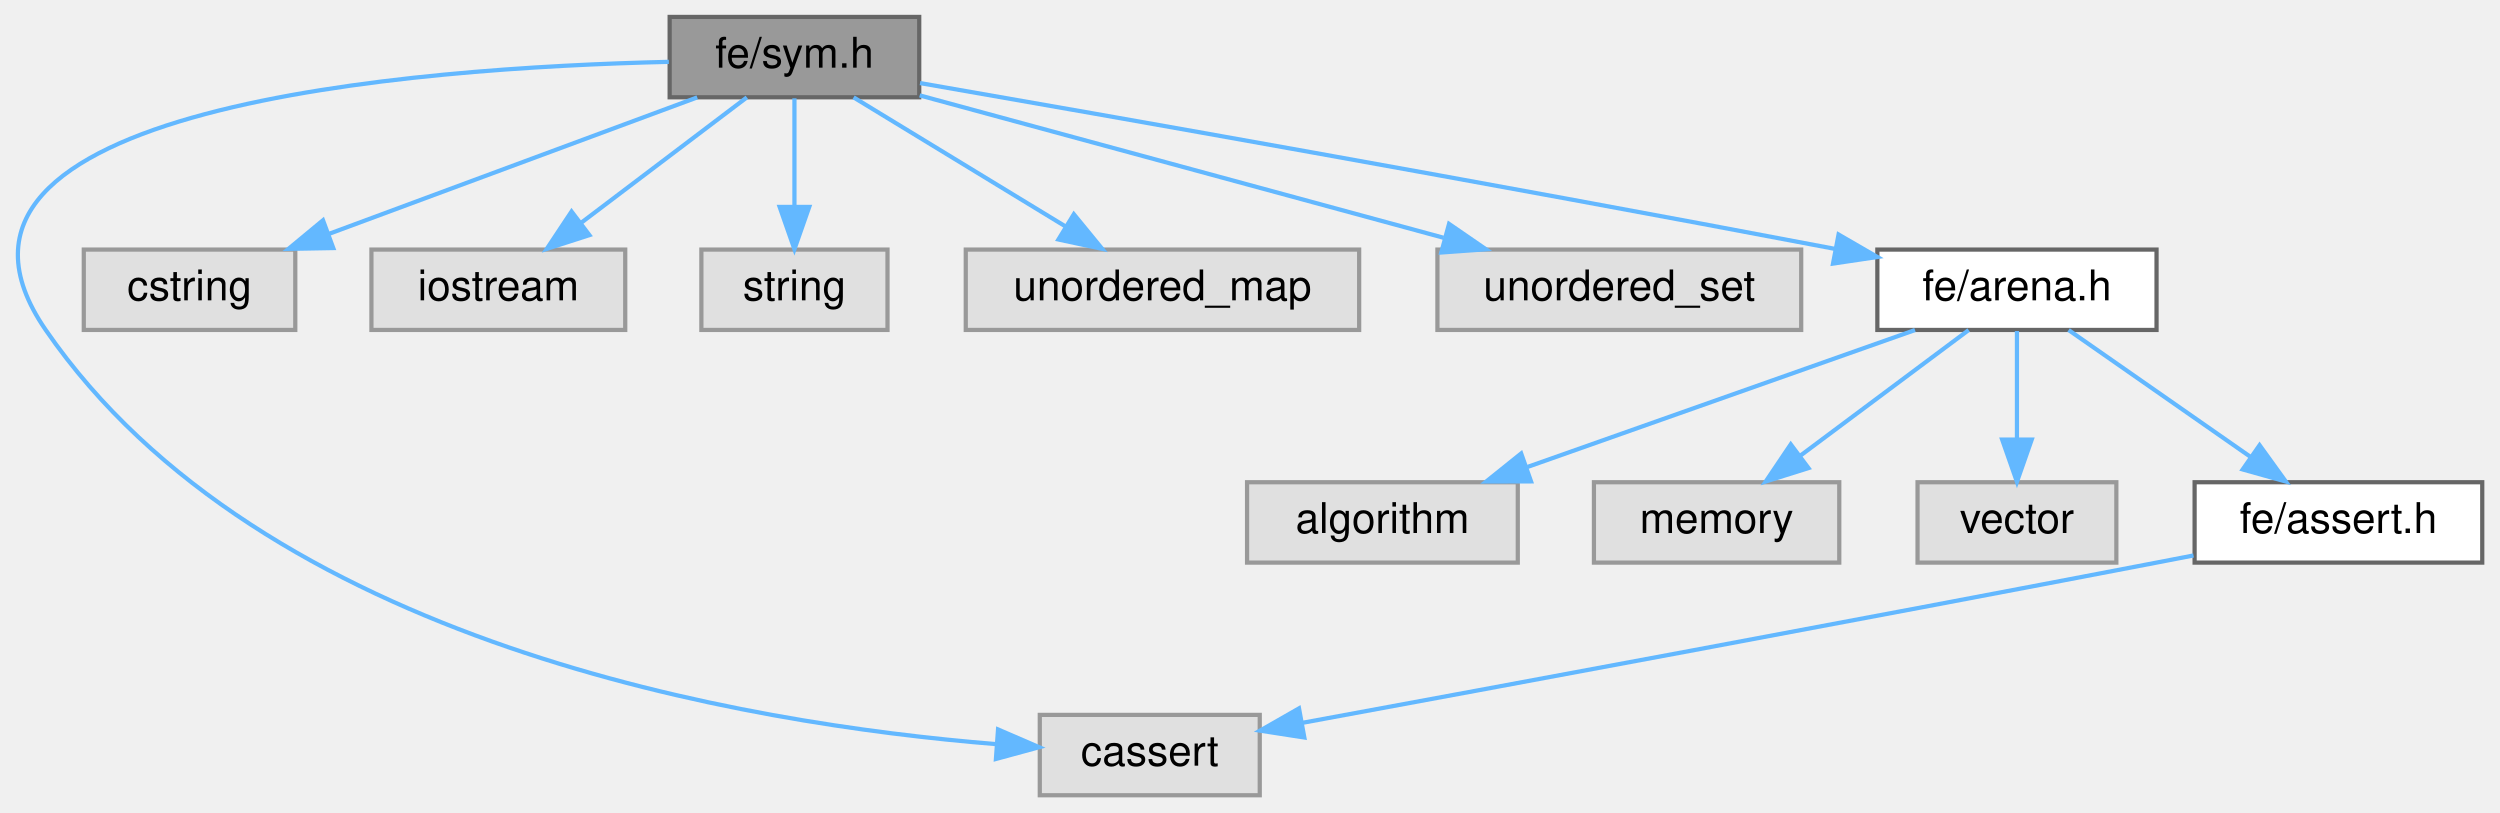
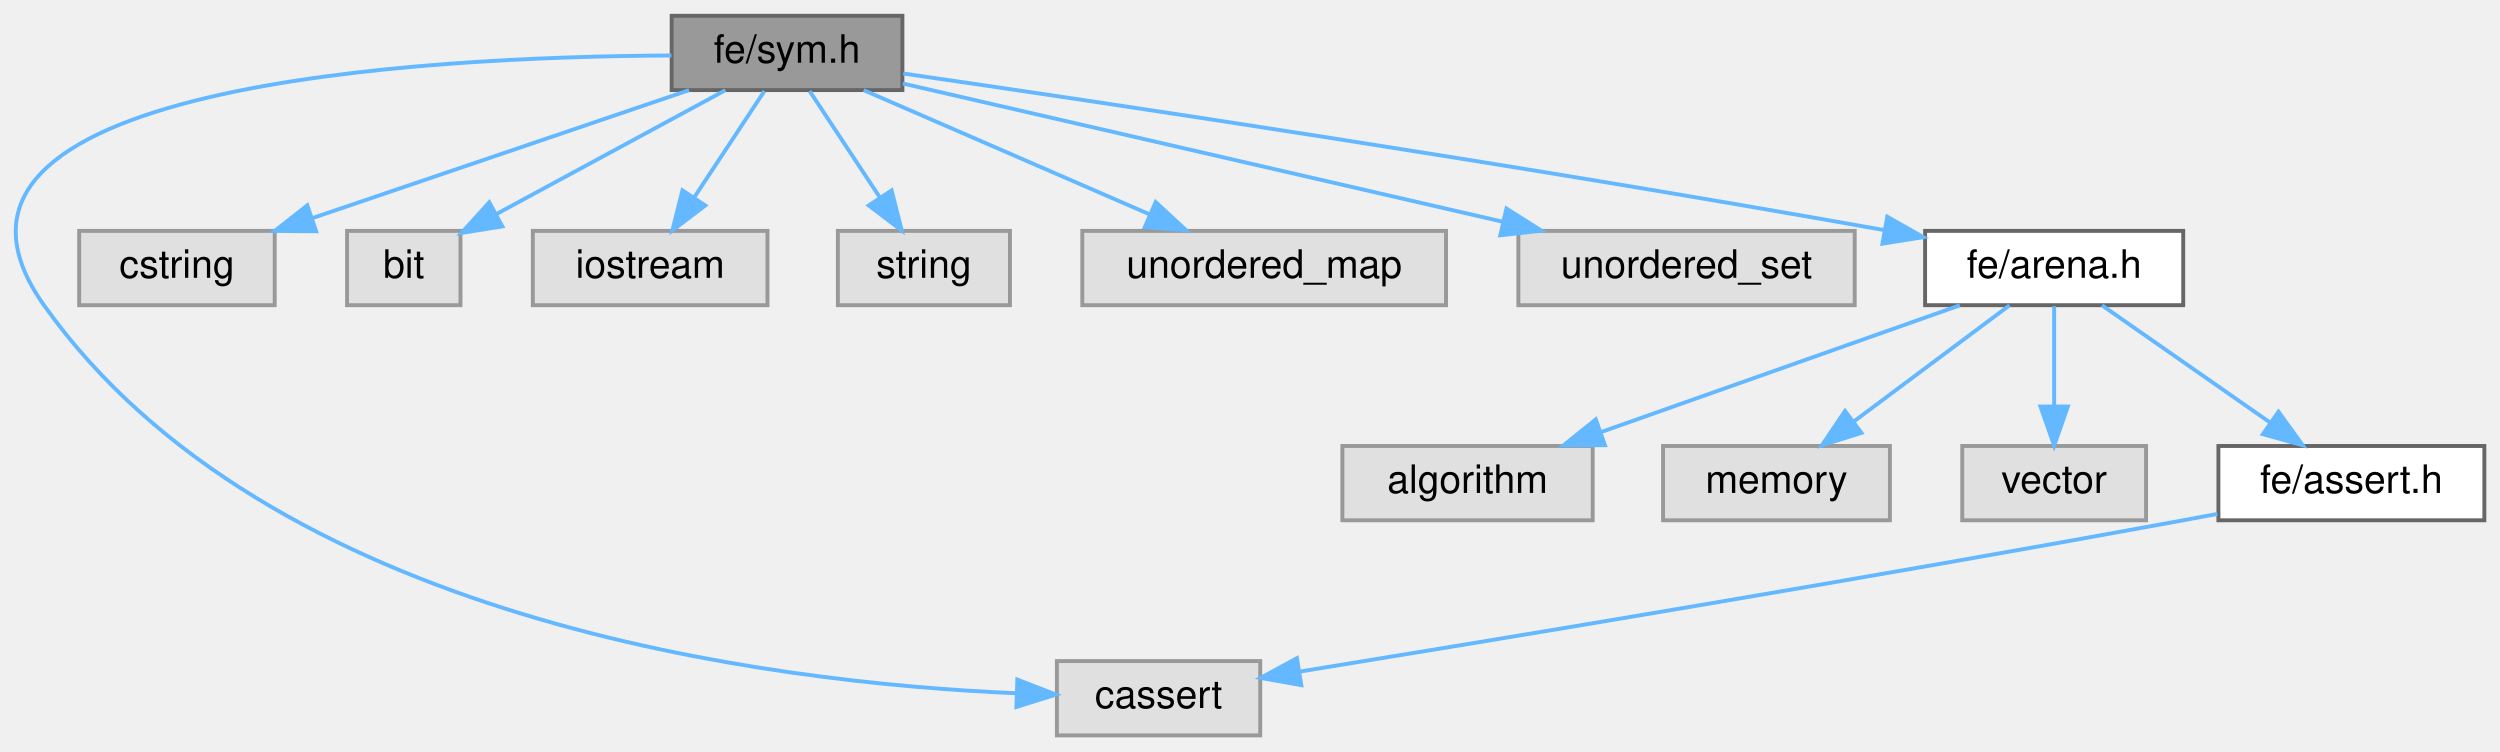
- <svg xmlns="http://www.w3.org/2000/svg" xmlns:xlink="http://www.w3.org/1999/xlink" width="591pt" height="192pt" viewBox="0.00 0.00 590.61 192.00">
+ <svg xmlns="http://www.w3.org/2000/svg" xmlns:xlink="http://www.w3.org/1999/xlink" width="639pt" height="192pt" viewBox="0.00 0.00 639.24 192.00">
  <g id="graph0" class="graph" transform="scale(1 1) rotate(0) translate(4 188)">
    <g id="Node000001" class="node">
      <g id="a_Node000001">
        <a xlink:title=" ">
-           <polygon fill="#999999" stroke="#666666" points="213.11,-184 154.11,-184 154.11,-165 213.11,-165 213.11,-184" />
-           <text text-anchor="middle" x="183.61" y="-172" font-family="Helvetica,sans-Serif" font-size="10.00">fe/sym.h</text>
+           <polygon fill="#999999" stroke="#666666" points="226.74,-184 167.74,-184 167.74,-165 226.74,-165 226.74,-184" />
+           <text text-anchor="middle" x="197.24" y="-172" font-family="Helvetica,sans-Serif" font-size="10.00">fe/sym.h</text>
        </a>
      </g>
    </g>
    <g id="Node000002" class="node">
      <g id="a_Node000002">
        <a xlink:title=" ">
-           <polygon fill="#e0e0e0" stroke="#999999" points="293.61,-19 241.61,-19 241.61,0 293.61,0 293.61,-19" />
-           <text text-anchor="middle" x="267.61" y="-7" font-family="Helvetica,sans-Serif" font-size="10.00">cassert</text>
+           <polygon fill="#e0e0e0" stroke="#999999" points="318.24,-19 266.24,-19 266.24,0 318.24,0 318.24,-19" />
+           <text text-anchor="middle" x="292.24" y="-7" font-family="Helvetica,sans-Serif" font-size="10.00">cassert</text>
        </a>
      </g>
    </g>
    <g id="edge1_Node000001_Node000002" class="edge">
      <g id="a_edge1_Node000001_Node000002">
        <a xlink:title=" ">
-           <path fill="none" stroke="#63b8ff" d="M153.92,-173.38C94.6,-172.02 -29.88,-162.96 6.61,-110 57.76,-35.75 172.28,-16.87 231.15,-12.1" />
-           <polygon fill="#63b8ff" stroke="#63b8ff" points="231.74,-15.56 241.46,-11.36 231.24,-8.58 231.74,-15.56" />
+           <path fill="none" stroke="#63b8ff" d="M167.69,-173.85C104.89,-173.54 -32.93,-166.57 7.24,-110 64.6,-29.21 192.68,-13.48 255.74,-10.78" />
+           <polygon fill="#63b8ff" stroke="#63b8ff" points="256.13,-14.27 266,-10.43 255.89,-7.27 256.13,-14.27" />
        </a>
      </g>
    </g>
    <g id="Node000003" class="node">
      <g id="a_Node000003">
        <a xlink:title=" ">
-           <polygon fill="#e0e0e0" stroke="#999999" points="65.61,-129 15.61,-129 15.61,-110 65.61,-110 65.61,-129" />
-           <text text-anchor="middle" x="40.61" y="-117" font-family="Helvetica,sans-Serif" font-size="10.00">cstring</text>
+           <polygon fill="#e0e0e0" stroke="#999999" points="66.24,-129 16.24,-129 16.24,-110 66.24,-110 66.24,-129" />
+           <text text-anchor="middle" x="41.24" y="-117" font-family="Helvetica,sans-Serif" font-size="10.00">cstring</text>
        </a>
      </g>
    </g>
    <g id="edge2_Node000001_Node000003" class="edge">
      <g id="a_edge2_Node000001_Node000003">
        <a xlink:title=" ">
-           <path fill="none" stroke="#63b8ff" d="M160.63,-164.98C137.11,-156.27 100.32,-142.63 73.67,-132.75" />
-           <polygon fill="#63b8ff" stroke="#63b8ff" points="74.59,-129.36 64,-129.17 72.16,-135.93 74.59,-129.36" />
+           <path fill="none" stroke="#63b8ff" d="M172.17,-164.98C146.13,-156.14 105.19,-142.23 76.02,-132.32" />
+           <polygon fill="#63b8ff" stroke="#63b8ff" points="76.83,-128.9 66.24,-128.99 74.58,-135.53 76.83,-128.9" />
        </a>
      </g>
    </g>
    <g id="Node000004" class="node">
      <g id="a_Node000004">
        <a xlink:title=" ">
-           <polygon fill="#e0e0e0" stroke="#999999" points="143.61,-129 83.61,-129 83.61,-110 143.61,-110 143.61,-129" />
-           <text text-anchor="middle" x="113.61" y="-117" font-family="Helvetica,sans-Serif" font-size="10.00">iostream</text>
+           <polygon fill="#e0e0e0" stroke="#999999" points="113.74,-129 84.74,-129 84.74,-110 113.74,-110 113.74,-129" />
+           <text text-anchor="middle" x="99.24" y="-117" font-family="Helvetica,sans-Serif" font-size="10.00">bit</text>
        </a>
      </g>
    </g>
    <g id="edge3_Node000001_Node000004" class="edge">
      <g id="a_edge3_Node000001_Node000004">
        <a xlink:title=" ">
-           <path fill="none" stroke="#63b8ff" d="M172.36,-164.98C161.81,-157 145.81,-144.88 133.16,-135.31" />
-           <polygon fill="#63b8ff" stroke="#63b8ff" points="135.14,-132.42 125.06,-129.17 130.92,-138 135.14,-132.42" />
+           <path fill="none" stroke="#63b8ff" d="M181.49,-164.98C165.64,-156.41 141,-143.09 122.82,-133.25" />
+           <polygon fill="#63b8ff" stroke="#63b8ff" points="124.44,-130.15 113.98,-128.47 121.11,-136.31 124.44,-130.15" />
        </a>
      </g>
    </g>
    <g id="Node000005" class="node">
      <g id="a_Node000005">
        <a xlink:title=" ">
-           <polygon fill="#e0e0e0" stroke="#999999" points="205.61,-129 161.61,-129 161.61,-110 205.61,-110 205.61,-129" />
-           <text text-anchor="middle" x="183.61" y="-117" font-family="Helvetica,sans-Serif" font-size="10.00">string</text>
+           <polygon fill="#e0e0e0" stroke="#999999" points="192.24,-129 132.24,-129 132.24,-110 192.24,-110 192.24,-129" />
+           <text text-anchor="middle" x="162.24" y="-117" font-family="Helvetica,sans-Serif" font-size="10.00">iostream</text>
        </a>
      </g>
    </g>
    <g id="edge4_Node000001_Node000005" class="edge">
      <g id="a_edge4_Node000001_Node000005">
        <a xlink:title=" ">
-           <path fill="none" stroke="#63b8ff" d="M183.61,-164.75C183.61,-157.8 183.61,-147.85 183.61,-139.13" />
-           <polygon fill="#63b8ff" stroke="#63b8ff" points="187.11,-139.09 183.61,-129.09 180.11,-139.09 187.11,-139.09" />
+           <path fill="none" stroke="#63b8ff" d="M191.46,-164.75C186.62,-157.42 179.56,-146.73 173.59,-137.7" />
+           <polygon fill="#63b8ff" stroke="#63b8ff" points="176.34,-135.5 167.91,-129.09 170.5,-139.36 176.34,-135.5" />
        </a>
      </g>
    </g>
    <g id="Node000006" class="node">
      <g id="a_Node000006">
        <a xlink:title=" ">
-           <polygon fill="#e0e0e0" stroke="#999999" points="317.11,-129 224.11,-129 224.11,-110 317.11,-110 317.11,-129" />
-           <text text-anchor="middle" x="270.61" y="-117" font-family="Helvetica,sans-Serif" font-size="10.00">unordered_map</text>
+           <polygon fill="#e0e0e0" stroke="#999999" points="254.24,-129 210.24,-129 210.24,-110 254.24,-110 254.24,-129" />
+           <text text-anchor="middle" x="232.24" y="-117" font-family="Helvetica,sans-Serif" font-size="10.00">string</text>
        </a>
      </g>
    </g>
    <g id="edge5_Node000001_Node000006" class="edge">
      <g id="a_edge5_Node000001_Node000006">
        <a xlink:title=" ">
-           <path fill="none" stroke="#63b8ff" d="M197.59,-164.98C211.08,-156.77 231.74,-144.18 247.65,-134.49" />
-           <polygon fill="#63b8ff" stroke="#63b8ff" points="249.66,-137.36 256.37,-129.17 246.01,-131.38 249.66,-137.36" />
+           <path fill="none" stroke="#63b8ff" d="M203.02,-164.75C207.86,-157.42 214.92,-146.73 220.88,-137.7" />
+           <polygon fill="#63b8ff" stroke="#63b8ff" points="223.98,-139.36 226.57,-129.09 218.13,-135.5 223.98,-139.36" />
        </a>
      </g>
    </g>
    <g id="Node000007" class="node">
      <g id="a_Node000007">
        <a xlink:title=" ">
-           <polygon fill="#e0e0e0" stroke="#999999" points="421.61,-129 335.61,-129 335.61,-110 421.61,-110 421.61,-129" />
-           <text text-anchor="middle" x="378.61" y="-117" font-family="Helvetica,sans-Serif" font-size="10.00">unordered_set</text>
+           <polygon fill="#e0e0e0" stroke="#999999" points="365.74,-129 272.74,-129 272.74,-110 365.74,-110 365.74,-129" />
+           <text text-anchor="middle" x="319.24" y="-117" font-family="Helvetica,sans-Serif" font-size="10.00">unordered_map</text>
        </a>
      </g>
    </g>
    <g id="edge6_Node000001_Node000007" class="edge">
      <g id="a_edge6_Node000001_Node000007">
        <a xlink:title=" ">
-           <path fill="none" stroke="#63b8ff" d="M213.22,-165.45C246.24,-156.48 299.87,-141.9 337.07,-131.79" />
-           <polygon fill="#63b8ff" stroke="#63b8ff" points="338.36,-135.07 347.09,-129.07 336.52,-128.31 338.36,-135.07" />
+           <path fill="none" stroke="#63b8ff" d="M216.84,-164.98C236.55,-156.42 267.19,-143.11 289.82,-133.28" />
+           <polygon fill="#63b8ff" stroke="#63b8ff" points="291.5,-136.37 299.28,-129.17 288.71,-129.94 291.5,-136.37" />
        </a>
      </g>
    </g>
    <g id="Node000008" class="node">
      <g id="a_Node000008">
-         <a xlink:href="arena_8h.html" target="_top" xlink:title=" ">
-           <polygon fill="white" stroke="#666666" points="505.61,-129 439.61,-129 439.61,-110 505.61,-110 505.61,-129" />
-           <text text-anchor="middle" x="472.61" y="-117" font-family="Helvetica,sans-Serif" font-size="10.00">fe/arena.h</text>
+         <a xlink:title=" ">
+           <polygon fill="#e0e0e0" stroke="#999999" points="470.24,-129 384.24,-129 384.24,-110 470.24,-110 470.24,-129" />
+           <text text-anchor="middle" x="427.24" y="-117" font-family="Helvetica,sans-Serif" font-size="10.00">unordered_set</text>
        </a>
      </g>
    </g>
    <g id="edge7_Node000001_Node000008" class="edge">
      <g id="a_edge7_Node000001_Node000008">
        <a xlink:title=" ">
-           <path fill="none" stroke="#63b8ff" d="M213.3,-168.36C257.96,-160.59 345.31,-145.21 429.61,-129.16" />
-           <polygon fill="#63b8ff" stroke="#63b8ff" points="430.44,-132.56 439.61,-127.25 429.13,-125.69 430.44,-132.56" />
+           <path fill="none" stroke="#63b8ff" d="M226.84,-166.68C265.64,-157.74 334.16,-141.95 380.13,-131.36" />
+           <polygon fill="#63b8ff" stroke="#63b8ff" points="381.19,-134.7 390.15,-129.05 379.62,-127.88 381.19,-134.7" />
        </a>
      </g>
    </g>
    <g id="Node000009" class="node">
      <g id="a_Node000009">
-         <a xlink:title=" ">
-           <polygon fill="#e0e0e0" stroke="#999999" points="354.61,-74 290.61,-74 290.61,-55 354.61,-55 354.61,-74" />
-           <text text-anchor="middle" x="322.61" y="-62" font-family="Helvetica,sans-Serif" font-size="10.00">algorithm</text>
-         </a>
-       </g>
-     </g>
-     <g id="edge8_Node000008_Node000009" class="edge">
-       <g id="a_edge8_Node000008_Node000009">
-         <a xlink:title=" ">
-           <path fill="none" stroke="#63b8ff" d="M448.51,-109.98C423.72,-101.23 384.9,-87.51 356.92,-77.62" />
-           <polygon fill="#63b8ff" stroke="#63b8ff" points="357.74,-74.2 347.15,-74.17 355.41,-80.8 357.74,-74.2" />
+         <a xlink:href="arena_8h.html" target="_top" xlink:title=" ">
+           <polygon fill="white" stroke="#666666" points="554.24,-129 488.24,-129 488.24,-110 554.24,-110 554.24,-129" />
+           <text text-anchor="middle" x="521.24" y="-117" font-family="Helvetica,sans-Serif" font-size="10.00">fe/arena.h</text>
+         </a>
+       </g>
+     </g>
+     <g id="edge8_Node000001_Node000009" class="edge">
+       <g id="a_edge8_Node000001_Node000009">
+         <a xlink:title=" ">
+           <path fill="none" stroke="#63b8ff" d="M226.95,-169.24C276.72,-162.02 380.35,-146.58 477.78,-129.2" />
+           <polygon fill="#63b8ff" stroke="#63b8ff" points="478.57,-132.62 487.79,-127.4 477.33,-125.73 478.57,-132.62" />
        </a>
      </g>
    </g>
    <g id="Node000010" class="node">
      <g id="a_Node000010">
        <a xlink:title=" ">
-           <polygon fill="#e0e0e0" stroke="#999999" points="430.61,-74 372.61,-74 372.61,-55 430.61,-55 430.61,-74" />
-           <text text-anchor="middle" x="401.61" y="-62" font-family="Helvetica,sans-Serif" font-size="10.00">memory</text>
-         </a>
-       </g>
-     </g>
-     <g id="edge9_Node000008_Node000010" class="edge">
-       <g id="a_edge9_Node000008_Node000010">
-         <a xlink:title=" ">
-           <path fill="none" stroke="#63b8ff" d="M461.2,-109.98C450.5,-102 434.27,-89.88 421.44,-80.31" />
-           <polygon fill="#63b8ff" stroke="#63b8ff" points="423.33,-77.35 413.22,-74.17 419.14,-82.96 423.33,-77.35" />
+           <polygon fill="#e0e0e0" stroke="#999999" points="403.24,-74 339.24,-74 339.24,-55 403.24,-55 403.24,-74" />
+           <text text-anchor="middle" x="371.24" y="-62" font-family="Helvetica,sans-Serif" font-size="10.00">algorithm</text>
+         </a>
+       </g>
+     </g>
+     <g id="edge9_Node000009_Node000010" class="edge">
+       <g id="a_edge9_Node000009_Node000010">
+         <a xlink:title=" ">
+           <path fill="none" stroke="#63b8ff" d="M497.14,-109.98C472.36,-101.23 433.53,-87.51 405.55,-77.62" />
+           <polygon fill="#63b8ff" stroke="#63b8ff" points="406.37,-74.2 395.78,-74.17 404.04,-80.8 406.37,-74.2" />
        </a>
      </g>
    </g>
    <g id="Node000011" class="node">
      <g id="a_Node000011">
        <a xlink:title=" ">
-           <polygon fill="#e0e0e0" stroke="#999999" points="496.11,-74 449.11,-74 449.11,-55 496.11,-55 496.11,-74" />
-           <text text-anchor="middle" x="472.61" y="-62" font-family="Helvetica,sans-Serif" font-size="10.00">vector</text>
-         </a>
-       </g>
-     </g>
-     <g id="edge10_Node000008_Node000011" class="edge">
-       <g id="a_edge10_Node000008_Node000011">
-         <a xlink:title=" ">
-           <path fill="none" stroke="#63b8ff" d="M472.61,-109.75C472.61,-102.8 472.61,-92.85 472.61,-84.13" />
-           <polygon fill="#63b8ff" stroke="#63b8ff" points="476.11,-84.09 472.61,-74.09 469.11,-84.09 476.11,-84.09" />
+           <polygon fill="#e0e0e0" stroke="#999999" points="479.24,-74 421.24,-74 421.24,-55 479.24,-55 479.24,-74" />
+           <text text-anchor="middle" x="450.24" y="-62" font-family="Helvetica,sans-Serif" font-size="10.00">memory</text>
+         </a>
+       </g>
+     </g>
+     <g id="edge10_Node000009_Node000011" class="edge">
+       <g id="a_edge10_Node000009_Node000011">
+         <a xlink:title=" ">
+           <path fill="none" stroke="#63b8ff" d="M509.83,-109.98C499.13,-102 482.9,-89.88 470.08,-80.31" />
+           <polygon fill="#63b8ff" stroke="#63b8ff" points="471.96,-77.35 461.85,-74.17 467.77,-82.96 471.96,-77.35" />
        </a>
      </g>
    </g>
    <g id="Node000012" class="node">
      <g id="a_Node000012">
+         <a xlink:title=" ">
+           <polygon fill="#e0e0e0" stroke="#999999" points="544.74,-74 497.74,-74 497.74,-55 544.74,-55 544.74,-74" />
+           <text text-anchor="middle" x="521.24" y="-62" font-family="Helvetica,sans-Serif" font-size="10.00">vector</text>
+         </a>
+       </g>
+     </g>
+     <g id="edge11_Node000009_Node000012" class="edge">
+       <g id="a_edge11_Node000009_Node000012">
+         <a xlink:title=" ">
+           <path fill="none" stroke="#63b8ff" d="M521.24,-109.75C521.24,-102.8 521.24,-92.85 521.24,-84.13" />
+           <polygon fill="#63b8ff" stroke="#63b8ff" points="524.74,-84.09 521.24,-74.09 517.74,-84.09 524.74,-84.09" />
+         </a>
+       </g>
+     </g>
+     <g id="Node000013" class="node">
+       <g id="a_Node000013">
        <a xlink:href="assert_8h.html" target="_top" xlink:title=" ">
-           <polygon fill="white" stroke="#666666" points="582.61,-74 514.61,-74 514.61,-55 582.61,-55 582.61,-74" />
-           <text text-anchor="middle" x="548.61" y="-62" font-family="Helvetica,sans-Serif" font-size="10.00">fe/assert.h</text>
-         </a>
-       </g>
-     </g>
-     <g id="edge11_Node000008_Node000012" class="edge">
-       <g id="a_edge11_Node000008_Node000012">
-         <a xlink:title=" ">
-           <path fill="none" stroke="#63b8ff" d="M484.82,-109.98C496.38,-101.92 513.98,-89.65 527.77,-80.03" />
-           <polygon fill="#63b8ff" stroke="#63b8ff" points="529.97,-82.76 536.17,-74.17 525.97,-77.02 529.97,-82.76" />
-         </a>
-       </g>
-     </g>
-     <g id="edge12_Node000012_Node000002" class="edge">
-       <g id="a_edge12_Node000012_Node000002">
-         <a xlink:title=" ">
-           <path fill="none" stroke="#63b8ff" d="M514.35,-56.69C511.39,-56.12 508.45,-55.55 505.61,-55 434.03,-41.24 350.24,-25.7 303.61,-17.11" />
-           <polygon fill="#63b8ff" stroke="#63b8ff" points="304.15,-13.65 293.68,-15.28 302.89,-20.54 304.15,-13.65" />
+           <polygon fill="white" stroke="#666666" points="631.24,-74 563.24,-74 563.24,-55 631.24,-55 631.24,-74" />
+           <text text-anchor="middle" x="597.24" y="-62" font-family="Helvetica,sans-Serif" font-size="10.00">fe/assert.h</text>
+         </a>
+       </g>
+     </g>
+     <g id="edge12_Node000009_Node000013" class="edge">
+       <g id="a_edge12_Node000009_Node000013">
+         <a xlink:title=" ">
+           <path fill="none" stroke="#63b8ff" d="M533.45,-109.98C545.01,-101.92 562.61,-89.65 576.4,-80.03" />
+           <polygon fill="#63b8ff" stroke="#63b8ff" points="578.6,-82.76 584.81,-74.17 574.6,-77.02 578.6,-82.76" />
+         </a>
+       </g>
+     </g>
+     <g id="edge13_Node000013_Node000002" class="edge">
+       <g id="a_edge13_Node000013_Node000002">
+         <a xlink:title=" ">
+           <path fill="none" stroke="#63b8ff" d="M562.99,-56.64C560.03,-56.08 557.08,-55.52 554.24,-55 473.75,-40.21 379.01,-24.55 328.42,-16.33" />
+           <polygon fill="#63b8ff" stroke="#63b8ff" points="328.74,-12.84 318.31,-14.69 327.62,-19.75 328.74,-12.84" />
        </a>
      </g>
    </g>
  </g>
</svg>
